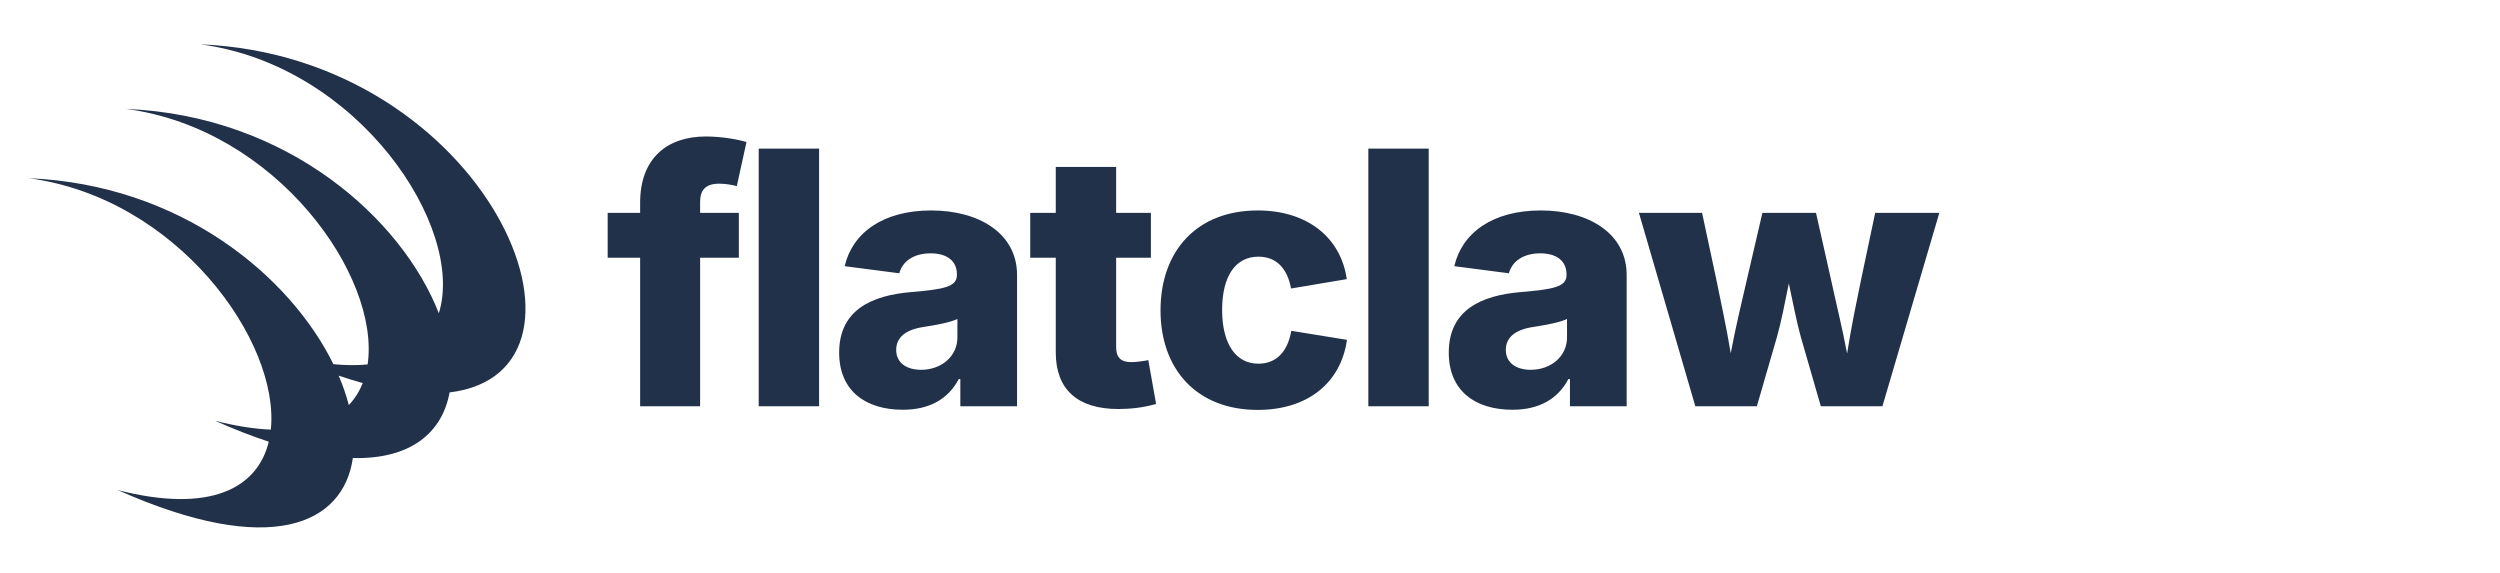
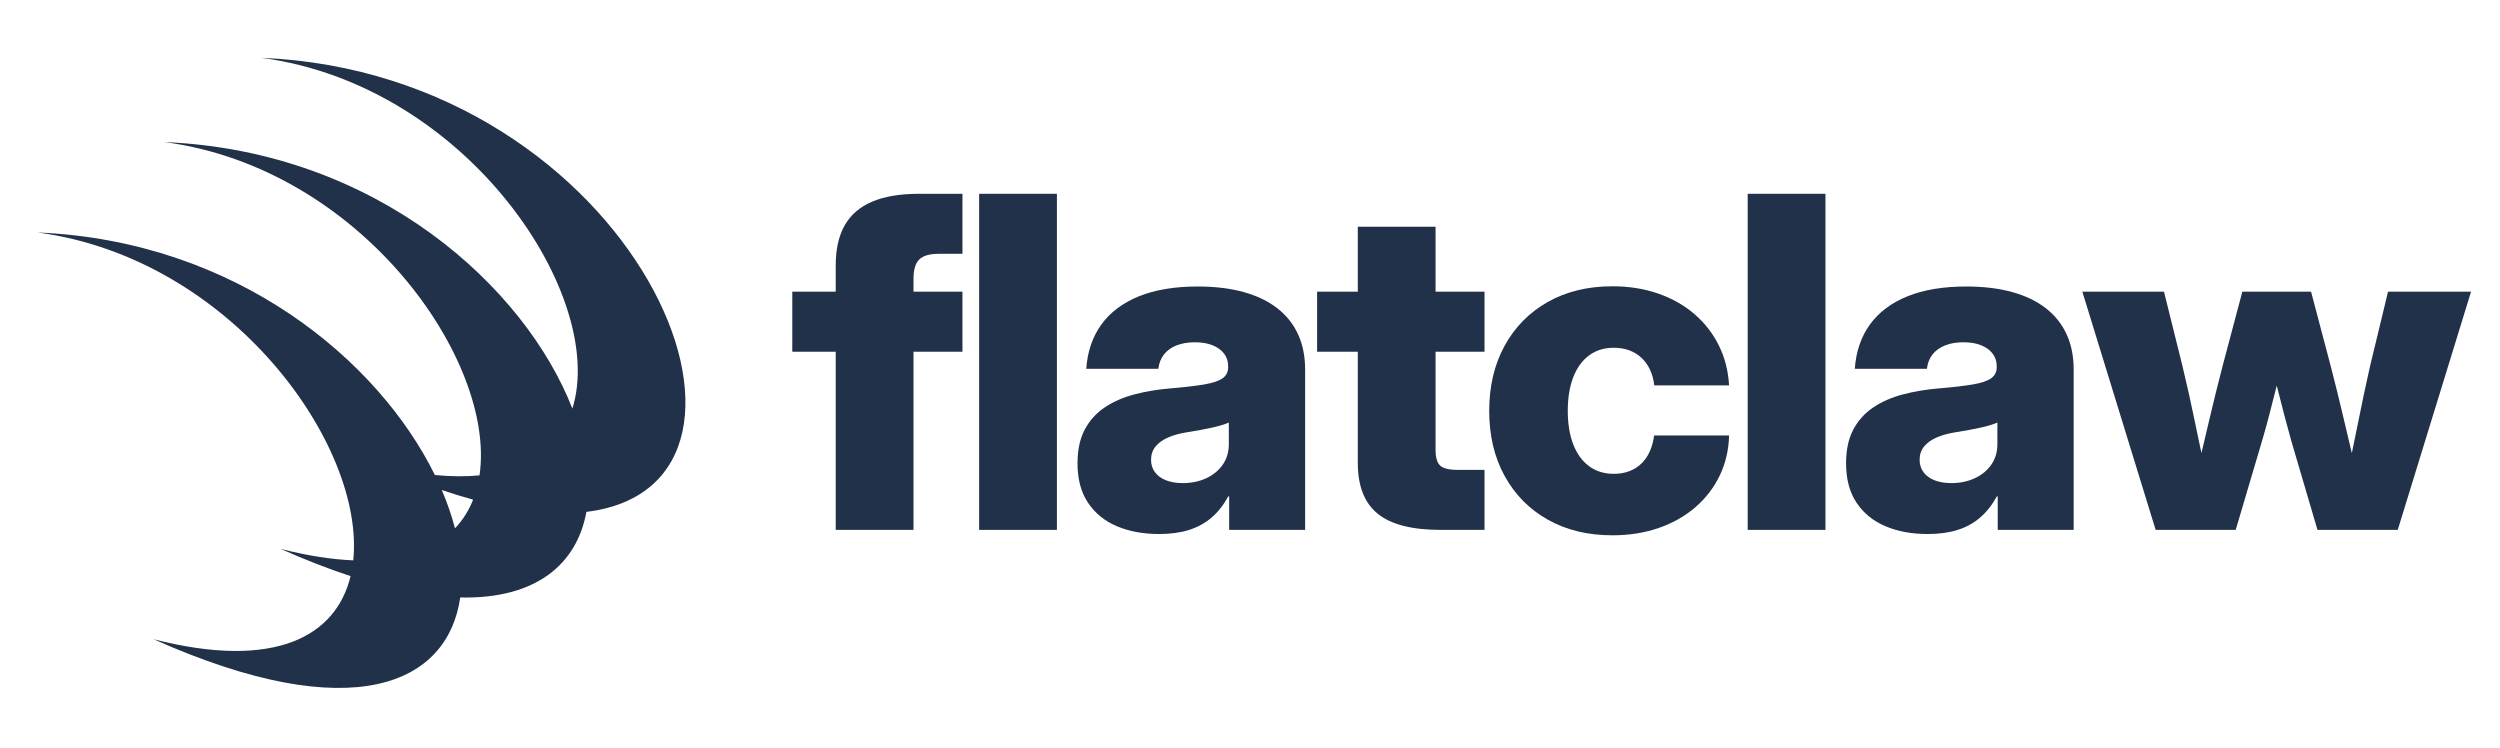
- <svg xmlns="http://www.w3.org/2000/svg" viewBox="0 0 480 110" aria-label="FlatClaw">
+ <svg xmlns="http://www.w3.org/2000/svg" viewBox="0 0 368 110" aria-label="FlatClaw">
  <g transform="translate(2 4) scale(0.2)">
    <path fill="#22314A" d="M182.338 22.55c152.455 20.22 254.7 176.264 228.928 258.163-34.76-89.215-143.516-189.588-300.207-196.15C255.855 103.772 355.365 245.5 342.92 329.856c-9.85.97-20.79.927-32.852-.24-41.436-84.32-146.004-172.382-292.437-178.513 142.546 18.907 241.2 156.557 232.36 241.316-15.664-.633-33.447-3.34-53.48-8.46 18.37 8.188 35.514 14.817 51.502 20.067-10.614 44.085-55.285 69.374-144.93 46.47C250 515.968 319.647 483.338 328.736 419.743c56.24 1.254 85.915-24.86 92.856-63.008 164.112-19.88 36.806-322.627-239.254-334.185zm132.808 318.083c7.97 2.704 15.666 5.077 23.07 7.11-3.122 7.893-7.546 14.993-13.35 21.095-2.393-9.222-5.635-18.663-9.72-28.205z" />
  </g>
-   <text x="116" y="78" font-family="'Inter Tight', 'Inter', system-ui, sans-serif" font-weight="800" font-size="68" letter-spacing="-2" fill="#22314A">flatclaw</text>
+   <g transform="translate(116 78)" fill="#22314A">
+     <path d="M25.673 -35.062V-26.228H0.624V-35.062ZM7.018 0.0V-38.933Q7.018 -42.516 8.349 -44.847Q9.679 -47.178 12.398 -48.325Q15.117 -49.473 19.276 -49.473Q21.271 -49.473 23.095 -49.473Q24.92 -49.473 25.673 -49.473V-40.638Q25.197 -40.638 24.101 -40.638Q23.005 -40.638 22.18 -40.638Q20.157 -40.638 19.312 -39.801Q18.466 -38.964 18.466 -36.959V0.0Z" />
+     <path d="M39.577 -49.473V0.0H28.128V-49.473Z" />
+     <path d="M54.627 0.607Q51.116 0.607 48.41 -0.538Q45.705 -1.683 44.157 -3.994Q42.61 -6.305 42.61 -9.791Q42.61 -12.762 43.675 -14.768Q44.741 -16.774 46.615 -18.03Q48.49 -19.286 50.959 -19.938Q53.428 -20.591 56.202 -20.822Q59.354 -21.085 61.242 -21.406Q63.13 -21.727 63.956 -22.309Q64.782 -22.89 64.782 -23.941V-24.121Q64.782 -25.164 64.184 -25.948Q63.587 -26.731 62.5 -27.174Q61.413 -27.617 59.889 -27.617Q58.323 -27.617 57.154 -27.144Q55.985 -26.671 55.314 -25.794Q54.643 -24.917 54.51 -23.712H43.896Q44.163 -27.513 46.115 -30.222Q48.068 -32.931 51.638 -34.379Q55.209 -35.828 60.293 -35.828Q64.105 -35.828 67.058 -35.01Q70.011 -34.193 72.032 -32.615Q74.052 -31.037 75.083 -28.773Q76.114 -26.509 76.114 -23.617V0.0H64.933V-4.93H64.801Q63.766 -3.037 62.336 -1.81Q60.905 -0.582 59.007 0.013Q57.108 0.607 54.627 0.607ZM58.099 -6.888Q60.013 -6.888 61.553 -7.603Q63.093 -8.318 63.988 -9.604Q64.883 -10.889 64.883 -12.625V-15.797Q64.425 -15.599 63.797 -15.409Q63.17 -15.219 62.383 -15.046Q61.597 -14.872 60.662 -14.703Q59.727 -14.534 58.662 -14.36Q57.141 -14.119 55.963 -13.611Q54.784 -13.102 54.109 -12.289Q53.435 -11.476 53.435 -10.317Q53.435 -9.245 54.024 -8.47Q54.614 -7.695 55.66 -7.291Q56.707 -6.888 58.099 -6.888Z" />
+     <path d="M102.522 -35.062V-26.228H77.877V-35.062ZM83.867 -44.625H95.316V-11.781Q95.316 -10.108 95.986 -9.472Q96.656 -8.835 98.562 -8.835Q99.426 -8.835 100.685 -8.835Q101.943 -8.835 102.522 -8.835V0.0Q101.634 0.0 99.809 0.0Q97.985 0.0 96.062 0.0Q89.729 0.0 86.798 -2.379Q83.867 -4.759 83.867 -9.871Z" />
+     <path d="M121.348 0.797Q115.92 0.797 111.835 -1.506Q107.749 -3.809 105.48 -7.939Q103.211 -12.069 103.211 -17.515Q103.211 -22.97 105.48 -27.108Q107.749 -31.245 111.835 -33.552Q115.92 -35.859 121.348 -35.859Q124.993 -35.859 128.062 -34.795Q131.132 -33.73 133.403 -31.784Q135.673 -29.838 137.003 -27.171Q138.332 -24.505 138.521 -21.269H127.511Q127.363 -22.526 126.898 -23.544Q126.432 -24.561 125.665 -25.293Q124.898 -26.025 123.863 -26.417Q122.828 -26.809 121.55 -26.809Q119.424 -26.809 117.908 -25.683Q116.392 -24.557 115.584 -22.477Q114.777 -20.397 114.777 -17.515Q114.777 -14.666 115.584 -12.582Q116.392 -10.498 117.916 -9.375Q119.441 -8.253 121.55 -8.253Q122.828 -8.253 123.855 -8.65Q124.882 -9.047 125.633 -9.779Q126.384 -10.511 126.85 -11.557Q127.315 -12.604 127.487 -13.895H138.521Q138.433 -10.674 137.142 -7.995Q135.85 -5.316 133.563 -3.341Q131.276 -1.365 128.168 -0.284Q125.06 0.797 121.348 0.797Z" />
+     <path d="M152.708 -49.473V0.0H141.259V-49.473Z" />
+     <path d="M167.758 0.607Q164.247 0.607 161.541 -0.538Q158.836 -1.683 157.289 -3.994Q155.741 -6.305 155.741 -9.791Q155.741 -12.762 156.806 -14.768Q157.872 -16.774 159.746 -18.03Q161.621 -19.286 164.09 -19.938Q166.559 -20.591 169.333 -20.822Q172.485 -21.085 174.373 -21.406Q176.261 -21.727 177.087 -22.309Q177.913 -22.89 177.913 -23.941V-24.121Q177.913 -25.164 177.315 -25.948Q176.718 -26.731 175.631 -27.174Q174.544 -27.617 173.02 -27.617Q171.454 -27.617 170.285 -27.144Q169.116 -26.671 168.445 -25.794Q167.774 -24.917 167.641 -23.712H157.027Q157.294 -27.513 159.246 -30.222Q161.199 -32.931 164.769 -34.379Q168.34 -35.828 173.424 -35.828Q177.236 -35.828 180.189 -35.01Q183.142 -34.193 185.163 -32.615Q187.183 -31.037 188.214 -28.773Q189.245 -26.509 189.245 -23.617V0.0H178.064V-4.93H177.932Q176.897 -3.037 175.467 -1.81Q174.036 -0.582 172.138 0.013Q170.239 0.607 167.758 0.607ZM171.23 -6.888Q173.144 -6.888 174.684 -7.603Q176.224 -8.318 177.119 -9.604Q178.014 -10.889 178.014 -12.625V-15.797Q177.556 -15.599 176.928 -15.409Q176.301 -15.219 175.514 -15.046Q174.728 -14.872 173.793 -14.703Q172.858 -14.534 171.793 -14.36Q170.272 -14.119 169.094 -13.611Q167.915 -13.102 167.24 -12.289Q166.566 -11.476 166.566 -10.317Q166.566 -9.245 167.155 -8.47Q167.745 -7.695 168.791 -7.291Q169.838 -6.888 171.23 -6.888Z" />
+     <path d="M201.312 0.0 190.522 -35.062H202.539L205.264 -24.098Q206.193 -20.242 207.051 -16.082Q207.909 -11.921 208.771 -7.881H207.242Q208.205 -11.921 209.18 -16.082Q210.156 -20.242 211.16 -24.098L214.07 -35.062H224.19L227.084 -24.098Q228.088 -20.242 229.06 -16.082Q230.031 -11.921 230.994 -7.881H229.492Q230.337 -11.921 231.165 -16.069Q231.993 -20.217 232.871 -24.098L235.519 -35.062H247.738L236.948 0.0H225.133L221.275 -13.111Q220.737 -15.022 220.216 -17.013Q219.694 -19.003 219.19 -21.047Q218.685 -23.092 218.147 -25.104H220.121Q219.608 -23.092 219.087 -21.047Q218.566 -19.003 218.057 -17.013Q217.548 -15.022 216.977 -13.111L213.095 0.0Z" />
+   </g>
</svg>
